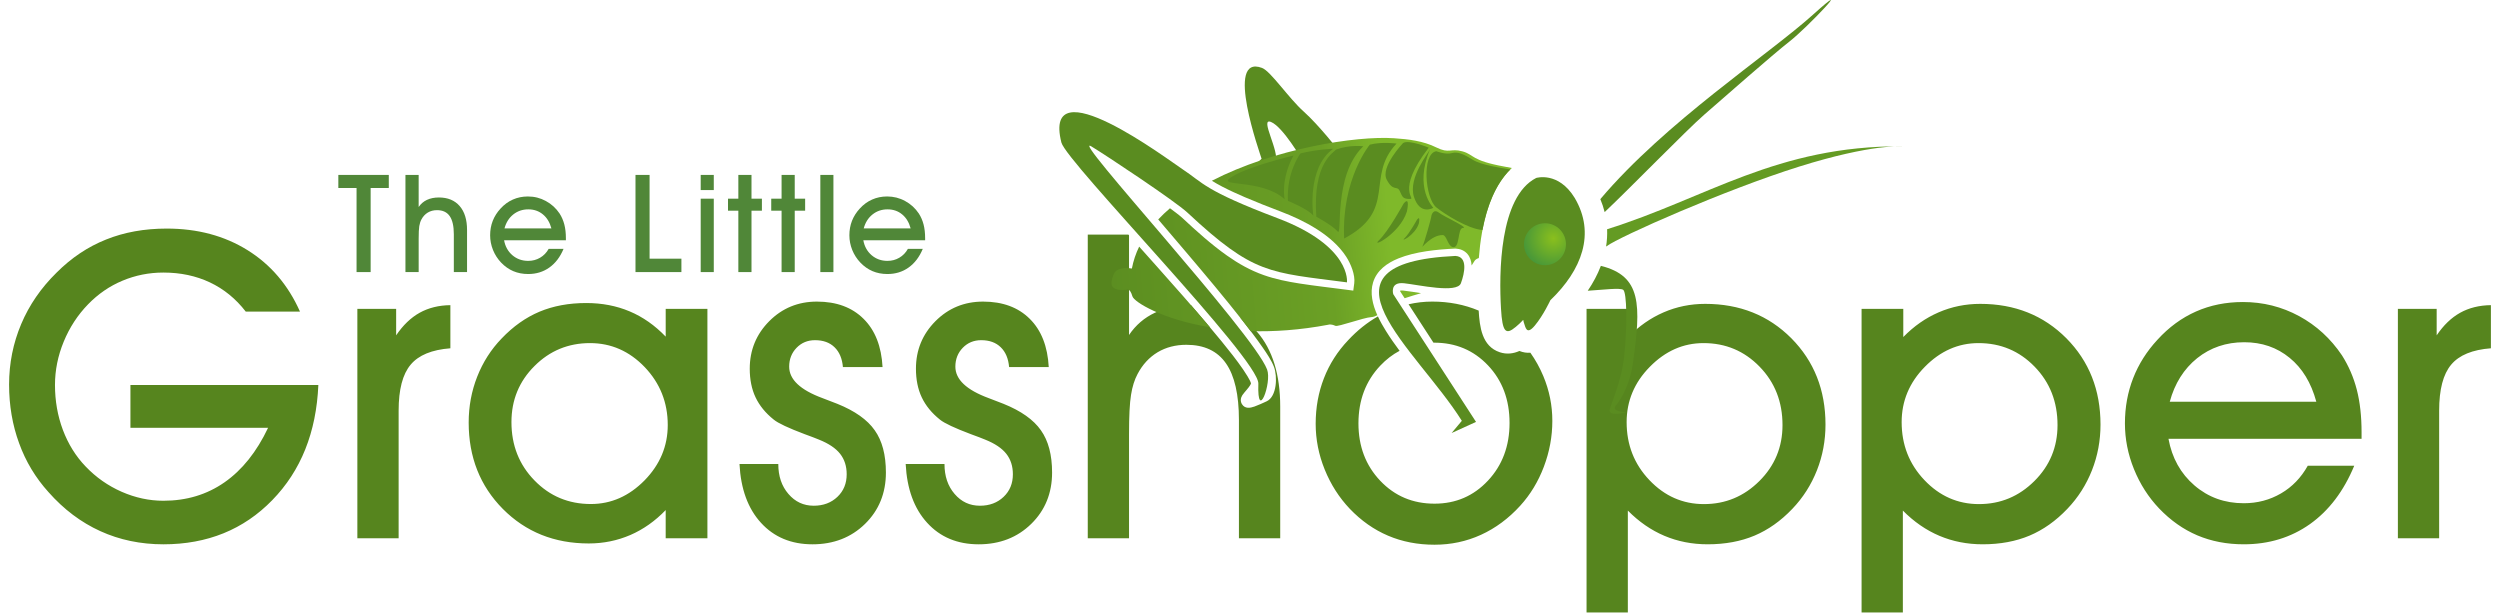
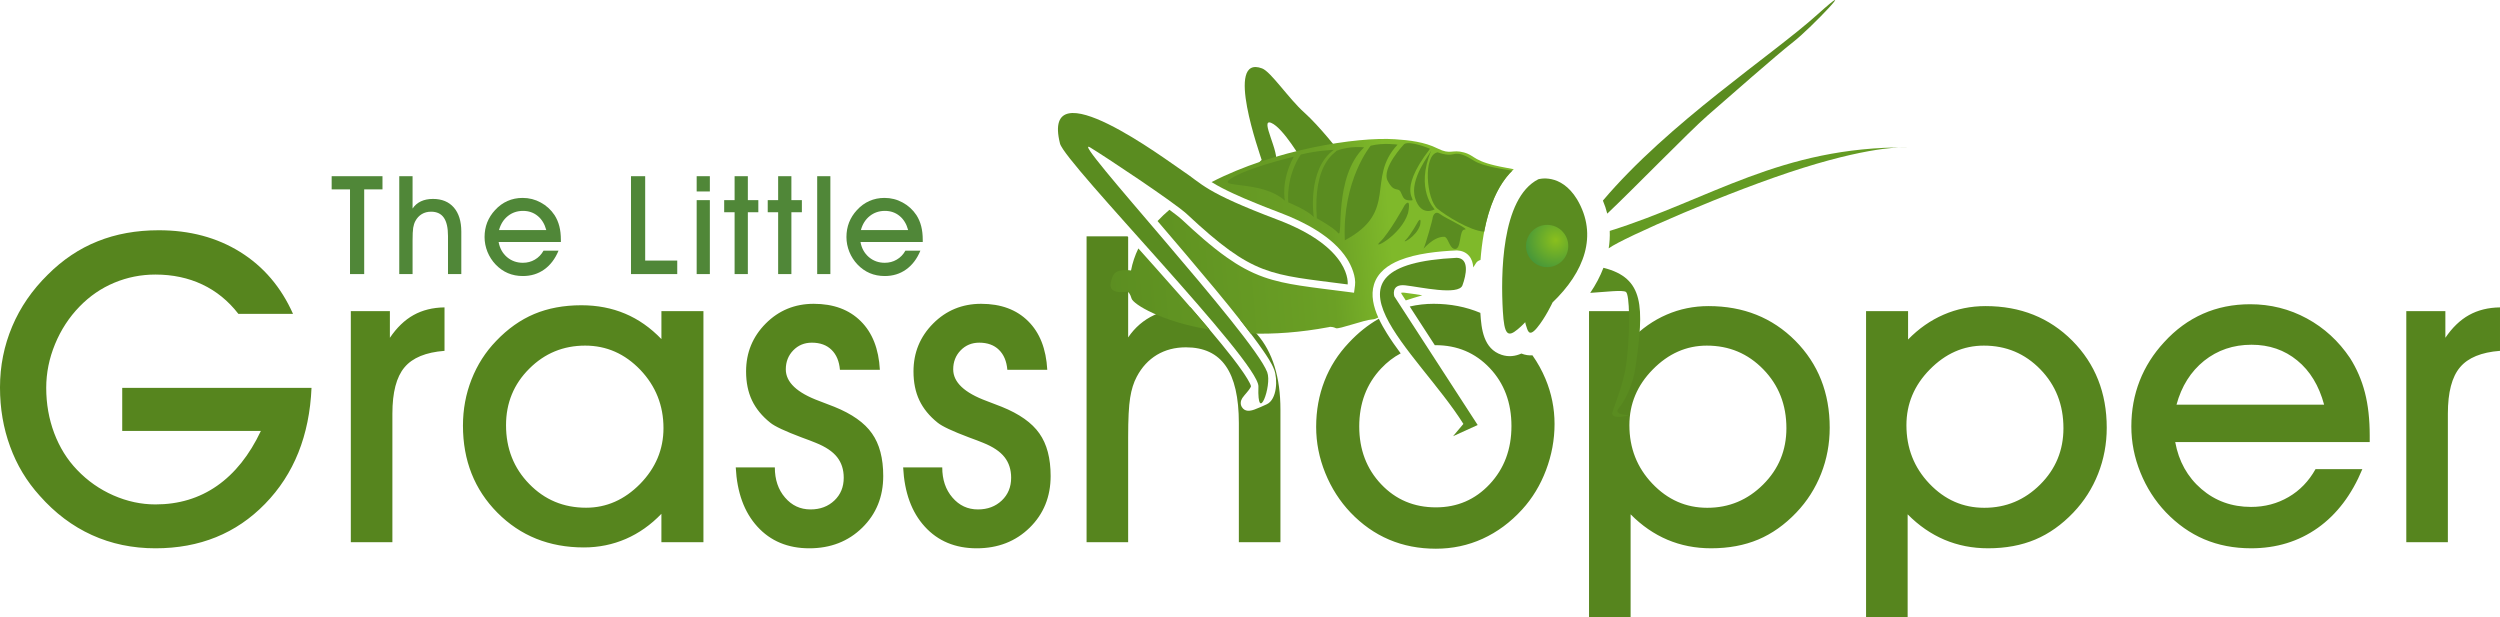
- <svg xmlns="http://www.w3.org/2000/svg" version="1.1" width="400" height="98" viewBox="0 0 508.429 125.478" id="svg2" xml:space="preserve">
+ <svg xmlns="http://www.w3.org/2000/svg" version="1.1" viewBox="0 0 508.429 125.478" id="svg2" xml:space="preserve">
  <defs id="defs6">
    <clipPath id="clipPath26">
      <path d="m 451.503,336.222 c -0.387,0.078 -0.812,0.16 -1.281,0.245 -5.455,0.984 -4.865,1.95 -6.832,2.486 -1.968,0.536 -2.128,-0.429 -4.275,0.644 -2.146,1.073 -4.602,1.346 -6.922,1.502 -6.24,0.422 -19.624,-1.696 -29.852,-6.968 0.55,-0.34 1.117,-0.663 1.73,-0.98 1.203,-0.623 2.445,-1.185 3.689,-1.72 1.91,-0.82 3.849,-1.58 5.793,-2.316 3.887,-1.471 8.494,-3.841 10.819,-7.454 0.728,-1.132 1.49,-2.949 1.305,-4.343 l -0.159,-1.193 -1.193,0.157 c -2.544,0.334 -5.107,0.618 -7.641,1.013 -1.983,0.309 -3.946,0.703 -5.843,1.374 -2.186,0.772 -4.129,1.865 -6.018,3.201 -2.579,1.823 -5.005,4.007 -7.311,6.159 -0.33,0.307 -0.712,0.599 -1.07,0.873 -0.318,0.243 -0.64,0.484 -0.964,0.721 -0.686,-0.587 -1.331,-1.197 -1.927,-1.833 1.566,-1.833 3.132,-3.666 4.69,-5.505 3.099,-3.657 6.199,-7.339 9.158,-11.11 0.438,-0.559 0.876,-1.121 1.308,-1.688 3.781,-0.111 8.041,0.163 12.719,1.046 0,0 0.358,0.179 1.163,-0.179 0.451,-0.2 4.569,1.347 5.902,1.431 0.321,0.02 0.647,0.136 0.972,0.307 -0.775,1.731 -1.241,3.634 -0.696,5.389 0.615,1.98 2.303,3.174 4.144,3.921 2.768,1.123 6.306,1.468 9.266,1.609 l 0.056,0.003 0.057,-0.003 c 0.751,-0.035 1.444,-0.307 1.941,-0.886 0.447,-0.52 0.642,-1.179 0.683,-1.881 0.205,0.317 0.365,0.581 0.478,0.75 0.145,0.218 0.399,0.375 0.704,0.469 0.425,5.563 1.81,11.405 5.406,14.757 z m -17.567,-21.346 c 0.753,0.253 1.703,0.546 2.689,0.83 -0.968,0.152 -1.937,0.318 -2.901,0.425 -0.104,0.012 -0.376,0.03 -0.523,-0.003 -0.002,-0.037 0,-0.083 0.004,-0.125 l 0.731,-1.127 z m -43.509,8.457 c -0.55,-1.136 -0.956,-2.333 -1.194,-3.589 0,0 -2.414,0.447 -2.951,-0.894 -0.537,-1.341 -0.984,-2.862 2.057,-2.593 0,0 0.537,0.447 0.984,-1.073 0.27,-0.918 4.844,-3.758 12.697,-5.058 -2.851,3.395 -5.809,6.719 -8.751,10.024 -0.946,1.062 -1.893,2.123 -2.842,3.184" id="path28" />
    </clipPath>
    <linearGradient x1="0.23" y1="0" x2="0.77" y2="0" id="linearGradient32" gradientUnits="userSpaceOnUse" gradientTransform="matrix(92.48521,7.72692,-3.30852,39.60036,361.6994,301.9609)" spreadMethod="pad">
      <stop id="stop34" style="stop-color:#649b23;stop-opacity:1" offset="0" />
      <stop id="stop36" style="stop-color:#77b229;stop-opacity:1" offset="0.8" />
      <stop id="stop38" style="stop-color:#8dcd2f;stop-opacity:1" offset="1" />
    </linearGradient>
    <clipPath id="clipPath68">
      <path d="m 456.937,327.166 c 1.898,0 3.437,-1.539 3.437,-3.437 0,-1.898 -1.539,-3.437 -3.437,-3.437 -1.898,0 -3.437,1.539 -3.437,3.437 0,1.898 1.539,3.437 3.437,3.437" id="path70" />
    </clipPath>
    <radialGradient cx="0" cy="0" r="0.74" fx="0" fy="0" id="radialGradient74" gradientUnits="userSpaceOnUse" gradientTransform="matrix(6.87402,0,0,6.87402,458.3115,324.6917)" spreadMethod="pad">
      <stop id="stop76" style="stop-color:#99d420;stop-opacity:1" offset="0" />
      <stop id="stop78" style="stop-color:#4fa83f;stop-opacity:1" offset="1" />
    </radialGradient>
    <linearGradient x1="0.23" y1="0" x2="0.77" y2="0" id="linearGradient32-680" gradientUnits="userSpaceOnUse" gradientTransform="matrix(92.48521,7.72692,-3.30852,39.60036,361.6994,301.9609)" spreadMethod="pad">
      <stop id="stop3707" style="stop-color:#5a8c20;stop-opacity:1" offset="0" />
      <stop id="stop3709" style="stop-color:#6ba025;stop-opacity:1" offset="0.8" />
      <stop id="stop3711" style="stop-color:#7fb92a;stop-opacity:1" offset="1" />
    </linearGradient>
    <radialGradient cx="0" cy="0" r="0.74" fx="0" fy="0" id="radialGradient74-668" gradientUnits="userSpaceOnUse" gradientTransform="matrix(6.87402,0,0,6.87402,458.3115,324.6917)" spreadMethod="pad">
      <stop id="stop3714" style="stop-color:#8abf1d;stop-opacity:1" offset="0" />
      <stop id="stop3716" style="stop-color:#479739;stop-opacity:1" offset="1" />
    </radialGradient>
  </defs>
  <g transform="matrix(1.25,0,0,-1.25,-256.5255,454.6923)" id="g12">
    <path d="m 225.109,300.653 30.795,0 c -0.338,-7.769 -2.858,-14.056 -7.559,-18.874 -4.689,-4.818 -10.639,-7.232 -17.836,-7.232 -3.733,0 -7.186,0.723 -10.335,2.158 -3.161,1.435 -5.984,3.558 -8.492,6.392 -2.123,2.345 -3.733,5.016 -4.818,8.014 -1.097,2.986 -1.645,6.194 -1.645,9.612 0,3.488 0.665,6.789 1.983,9.915 1.318,3.126 3.255,5.938 5.809,8.445 2.414,2.415 5.109,4.223 8.095,5.412 2.986,1.202 6.299,1.797 9.95,1.797 5.039,0 9.448,-1.178 13.239,-3.534 3.791,-2.357 6.661,-5.716 8.597,-10.067 l -8.889,0 c -1.645,2.123 -3.604,3.71 -5.879,4.783 -2.275,1.073 -4.817,1.61 -7.617,1.61 -2.345,0 -4.573,-0.443 -6.696,-1.33 -2.123,-0.886 -4.001,-2.181 -5.634,-3.861 -1.715,-1.761 -3.044,-3.803 -4.001,-6.124 -0.956,-2.321 -1.435,-4.689 -1.435,-7.116 0,-2.589 0.431,-5.051 1.295,-7.36 0.875,-2.31 2.111,-4.316 3.733,-5.996 1.703,-1.785 3.674,-3.161 5.902,-4.141 2.24,-0.98 4.514,-1.47 6.836,-1.47 3.791,0 7.127,1.003 10.02,3.021 2.893,2.018 5.272,4.993 7.139,8.935 l -22.56,0 0,7.01 z m 43.953,-25.114 -6.765,0 0,37.596 6.357,0 0,-4.339 c 1.12,1.656 2.403,2.893 3.849,3.698 1.446,0.805 3.126,1.225 5.039,1.248 l 0,-7.069 c -3.033,-0.233 -5.202,-1.12 -6.509,-2.683 -1.318,-1.563 -1.972,-4.071 -1.972,-7.536 l 0,-20.915 z m 18.489,19.037 c 0,-3.803 1.26,-6.987 3.779,-9.565 2.508,-2.578 5.587,-3.861 9.239,-3.861 3.325,0 6.252,1.295 8.795,3.873 2.531,2.59 3.803,5.611 3.803,9.075 0,3.686 -1.26,6.847 -3.768,9.483 -2.52,2.625 -5.506,3.943 -8.97,3.943 -3.558,0 -6.591,-1.248 -9.099,-3.756 -2.52,-2.508 -3.779,-5.576 -3.779,-9.192 z m 25.278,-19.037 0,4.619 c -1.726,-1.796 -3.663,-3.161 -5.785,-4.083 -2.135,-0.921 -4.41,-1.388 -6.824,-1.388 -5.646,0 -10.335,1.89 -14.079,5.657 -3.733,3.768 -5.599,8.492 -5.599,14.161 0,2.648 0.467,5.156 1.4,7.524 0.933,2.368 2.263,4.456 4.001,6.252 1.89,1.983 3.954,3.441 6.194,4.386 2.251,0.945 4.806,1.423 7.676,1.423 2.578,0 4.946,-0.455 7.104,-1.365 2.17,-0.91 4.141,-2.298 5.914,-4.141 l 0,4.549 6.836,0 0,-37.596 -6.836,0 z m 12.097,12.167 6.358,0 c 0,-1.983 0.548,-3.616 1.656,-4.899 1.108,-1.295 2.485,-1.936 4.153,-1.936 1.575,0 2.869,0.49 3.884,1.458 1.015,0.968 1.516,2.193 1.516,3.698 0,1.33 -0.362,2.438 -1.073,3.348 -0.723,0.922 -1.878,1.692 -3.476,2.333 -0.537,0.221 -1.318,0.525 -2.321,0.886 -2.66,1.003 -4.363,1.796 -5.086,2.391 -1.342,1.073 -2.333,2.286 -2.975,3.639 -0.641,1.353 -0.956,2.916 -0.956,4.701 0,3.045 1.062,5.646 3.196,7.792 2.123,2.135 4.736,3.208 7.804,3.208 3.22,0 5.763,-0.945 7.652,-2.823 1.901,-1.878 2.928,-4.514 3.114,-7.909 l -6.497,0 c -0.117,1.388 -0.572,2.473 -1.365,3.243 -0.793,0.781 -1.866,1.166 -3.208,1.166 -1.213,0 -2.216,-0.42 -3.021,-1.248 -0.805,-0.828 -1.213,-1.867 -1.213,-3.091 0,-2.1 1.82,-3.814 5.459,-5.156 1.027,-0.397 1.831,-0.7 2.426,-0.933 2.869,-1.155 4.923,-2.601 6.136,-4.34 1.225,-1.726 1.831,-4.036 1.831,-6.929 0,-3.371 -1.143,-6.183 -3.418,-8.41 -2.275,-2.228 -5.156,-3.348 -8.609,-3.348 -3.488,0 -6.311,1.178 -8.445,3.523 -2.146,2.345 -3.313,5.553 -3.523,9.635 z m 27.238,0 6.357,0 c 0,-1.983 0.548,-3.616 1.656,-4.899 1.108,-1.295 2.485,-1.936 4.153,-1.936 1.575,0 2.869,0.49 3.884,1.458 1.015,0.968 1.516,2.193 1.516,3.698 0,1.33 -0.362,2.438 -1.073,3.348 -0.723,0.922 -1.878,1.692 -3.476,2.333 -0.537,0.221 -1.318,0.525 -2.321,0.886 -2.66,1.003 -4.363,1.796 -5.086,2.391 -1.342,1.073 -2.333,2.286 -2.975,3.639 -0.641,1.353 -0.956,2.916 -0.956,4.701 0,3.045 1.062,5.646 3.196,7.792 2.123,2.135 4.736,3.208 7.804,3.208 3.22,0 5.763,-0.945 7.652,-2.823 1.901,-1.878 2.928,-4.514 3.114,-7.909 l -6.497,0 c -0.117,1.388 -0.572,2.473 -1.365,3.243 -0.793,0.781 -1.866,1.166 -3.208,1.166 -1.213,0 -2.216,-0.42 -3.022,-1.248 -0.805,-0.828 -1.213,-1.867 -1.213,-3.091 0,-2.1 1.82,-3.814 5.459,-5.156 1.027,-0.397 1.831,-0.7 2.426,-0.933 2.869,-1.155 4.923,-2.601 6.136,-4.34 1.225,-1.726 1.831,-4.036 1.831,-6.929 0,-3.371 -1.143,-6.183 -3.418,-8.41 -2.275,-2.228 -5.156,-3.348 -8.609,-3.348 -3.488,0 -6.311,1.178 -8.445,3.523 -2.146,2.345 -3.313,5.553 -3.523,9.635 z m 36.605,-12.167 -6.766,0 0,49.763 6.662,0 0.103,-0.115 0,-16.332 c 1.096,1.621 2.508,2.834 4.258,3.651 1.688,0.805 3.652,1.213 5.902,1.235 1.705,-1.962 3.389,-3.942 5.026,-5.95 1.213,-1.488 2.438,-3.022 3.522,-4.606 0.275,-0.402 1.187,-1.769 1.279,-2.277 -0.042,-0.168 -0.272,-0.493 -0.364,-0.616 -0.222,-0.297 -0.471,-0.572 -0.71,-0.856 -0.12,-0.143 -0.241,-0.29 -0.342,-0.447 -0.287,-0.448 -0.36,-0.996 -0.066,-1.47 0.488,-0.787 1.331,-0.653 2.047,-0.394 0.668,0.242 1.34,0.554 1.986,0.85 1.719,0.786 1.796,4.12 1.214,5.655 -0.397,1.046 -1.195,2.222 -1.831,3.142 -1.039,1.504 -2.16,2.967 -3.288,4.404 l -0.466,0.59 c 1.048,-0.643 1.988,-1.442 2.818,-2.398 2.531,-2.916 3.791,-7.01 3.791,-12.271 l 0,-21.557 -6.766,0 0,19.375 c 0,4.164 -0.712,7.267 -2.123,9.285 -1.411,2.03 -3.569,3.045 -6.486,3.045 -1.785,0 -3.348,-0.408 -4.724,-1.225 -1.365,-0.828 -2.461,-2.006 -3.278,-3.558 -0.502,-0.933 -0.863,-2.076 -1.073,-3.418 -0.222,-1.342 -0.327,-3.488 -0.327,-6.428 l 0,-17.077 z m 37.596,18.827 c 0,-3.756 1.19,-6.894 3.57,-9.402 2.379,-2.508 5.342,-3.756 8.9,-3.756 3.488,0 6.404,1.26 8.76,3.78 2.356,2.52 3.534,5.669 3.534,9.449 0,3.803 -1.178,6.952 -3.534,9.437 -2.356,2.485 -5.296,3.721 -8.83,3.721 l -0.107,-9e-4 -4.078,6.293 c 1.269,0.292 2.563,0.439 3.882,0.439 2.729,0 5.261,-0.49 7.594,-1.47 l 0.015,-0.006 c 0.157,-2.628 0.509,-5.852 3.461,-6.827 1.141,-0.377 2.224,-0.231 3.215,0.21 0.617,-0.248 1.218,-0.332 1.795,-0.285 0.845,-1.197 1.552,-2.472 2.118,-3.823 0.992,-2.368 1.481,-4.818 1.481,-7.349 0,-2.566 -0.467,-5.074 -1.388,-7.512 -0.921,-2.438 -2.216,-4.573 -3.873,-6.392 -1.913,-2.1 -4.059,-3.686 -6.439,-4.771 -2.38,-1.085 -4.922,-1.621 -7.605,-1.621 -2.753,0 -5.296,0.49 -7.617,1.481 -2.333,0.992 -4.409,2.461 -6.264,4.398 -1.75,1.843 -3.126,3.99 -4.118,6.439 -0.992,2.45 -1.482,4.946 -1.482,7.5 0,2.671 0.455,5.156 1.353,7.466 0.898,2.321 2.228,4.398 3.978,6.241 1.475,1.585 3.099,2.884 4.867,3.894 0.397,-0.854 0.865,-1.663 1.316,-2.387 0.688,-1.105 1.445,-2.187 2.238,-3.252 -1.15,-0.607 -2.207,-1.421 -3.172,-2.443 -2.38,-2.519 -3.57,-5.669 -3.57,-9.448 z m 43.953,0.21 c 0,-3.721 1.236,-6.882 3.733,-9.507 2.496,-2.625 5.471,-3.931 8.935,-3.931 3.534,0 6.556,1.26 9.087,3.779 2.531,2.519 3.791,5.576 3.791,9.168 0,3.815 -1.248,6.999 -3.756,9.577 -2.508,2.578 -5.564,3.861 -9.192,3.861 -3.325,0 -6.252,-1.294 -8.795,-3.884 -2.543,-2.578 -3.803,-5.611 -3.803,-9.063 z m 0.198,-14.499 0,-16.704 -6.766,0 0,49.763 6.836,0 0,-4.619 c 1.726,1.773 3.663,3.126 5.797,4.048 2.123,0.921 4.398,1.388 6.812,1.388 5.669,0 10.37,-1.878 14.115,-5.634 3.733,-3.768 5.599,-8.48 5.599,-14.15 0,-2.625 -0.467,-5.121 -1.4,-7.489 -0.933,-2.368 -2.275,-4.479 -4.036,-6.322 -1.89,-1.983 -3.954,-3.441 -6.194,-4.386 -2.251,-0.945 -4.806,-1.423 -7.676,-1.423 -2.555,0 -4.911,0.467 -7.092,1.388 -2.17,0.921 -4.176,2.298 -5.996,4.141 z m 44.875,14.499 c 0,-3.721 1.236,-6.882 3.733,-9.507 2.496,-2.625 5.471,-3.931 8.935,-3.931 3.534,0 6.556,1.26 9.087,3.779 2.531,2.519 3.791,5.576 3.791,9.168 0,3.815 -1.248,6.999 -3.756,9.577 -2.508,2.578 -5.564,3.861 -9.192,3.861 -3.325,0 -6.252,-1.294 -8.795,-3.884 -2.543,-2.578 -3.803,-5.611 -3.803,-9.063 z m 0.198,-14.499 0,-16.704 -6.766,0 0,49.763 6.836,0 0,-4.619 c 1.726,1.773 3.663,3.126 5.797,4.048 2.123,0.921 4.398,1.388 6.812,1.388 5.669,0 10.37,-1.878 14.114,-5.634 3.733,-3.768 5.599,-8.48 5.599,-14.15 0,-2.625 -0.467,-5.121 -1.4,-7.489 -0.933,-2.368 -2.275,-4.479 -4.036,-6.322 -1.89,-1.983 -3.954,-3.441 -6.194,-4.386 -2.251,-0.945 -4.806,-1.423 -7.676,-1.423 -2.555,0 -4.911,0.467 -7.092,1.388 -2.17,0.921 -4.176,2.298 -5.996,4.141 z m 67.761,17.836 c -0.84,3.103 -2.298,5.506 -4.375,7.197 -2.076,1.703 -4.549,2.555 -7.442,2.555 -2.963,0 -5.529,-0.875 -7.711,-2.613 -2.17,-1.75 -3.675,-4.129 -4.491,-7.139 l 24.018,0 z m -24.228,-6.077 c 0.571,-3.138 1.995,-5.692 4.258,-7.641 2.263,-1.948 4.957,-2.916 8.084,-2.916 2.228,0 4.258,0.537 6.101,1.61 1.831,1.062 3.289,2.578 4.386,4.538 l 7.617,0 c -1.726,-4.164 -4.152,-7.361 -7.256,-9.565 -3.114,-2.204 -6.731,-3.313 -10.848,-3.313 -2.788,0 -5.319,0.49 -7.629,1.47 -2.298,0.98 -4.375,2.45 -6.252,4.409 -1.75,1.843 -3.126,3.99 -4.118,6.439 -0.992,2.45 -1.482,4.946 -1.482,7.5 0,2.648 0.455,5.121 1.353,7.419 0.898,2.298 2.228,4.398 3.978,6.287 1.867,2.053 3.978,3.593 6.322,4.631 2.345,1.038 4.911,1.551 7.687,1.551 3.301,0 6.369,-0.77 9.215,-2.31 2.835,-1.54 5.168,-3.686 7.022,-6.439 1.085,-1.715 1.901,-3.581 2.426,-5.623 0.525,-2.041 0.781,-4.374 0.781,-6.987 l 0,-1.062 -31.647,0 z m 44.361,-16.296 -6.765,0 0,37.596 6.357,0 0,-4.339 c 1.12,1.656 2.403,2.893 3.849,3.698 1.446,0.805 3.126,1.225 5.039,1.248 l 0,-7.069 c -3.033,-0.233 -5.202,-1.12 -6.509,-2.683 -1.318,-1.563 -1.972,-4.071 -1.972,-7.536 l 0,-20.915 z" id="path14" style="fill:#56851e;fill-opacity:1;fill-rule:evenodd;stroke:none" />
    <path d="m 467.12,326.186 c 16.302,5.092 27.779,13.718 48.379,13.588 0,0 -4.935,0.427 -16.918,-3.329 -11.983,-3.756 -29.421,-11.447 -31.567,-13.056 l -0.066,-0.047 c 0.15,0.937 0.211,1.886 0.172,2.844" id="path16" style="fill:#649b23;fill-opacity:1;fill-rule:evenodd;stroke:none" />
    <path d="m 466.096,320.184 c 6.661,-1.663 6.626,-6.322 5.231,-16.09 -0.447,-3.13 -1.831,-5.715 -2.769,-6.789 -0.937,-1.073 1.746,-1.096 1.746,-1.096 0,0 -2.594,-0.771 -2.783,0.212 -0.086,0.445 1.911,4.521 2.38,8.793 0.566,5.157 0.446,10.651 -0.147,11.042 -0.547,0.361 -3.179,0.01 -5.809,-0.152 0.885,1.304 1.615,2.669 2.151,4.08" id="path18" style="fill:#5a8c20;fill-opacity:1;fill-rule:evenodd;stroke:none" />
    <path d="m 410.488,337.735 c -0.21,0.771 -6.136,17.217 0.072,14.889 1.431,-0.537 4.339,-4.926 6.843,-7.161 2.504,-2.236 5.813,-6.492 5.813,-6.492 l -6.081,-1.431 c 0,0 -3.13,5.419 -5.098,6.224 -1.967,0.805 1.52,-4.972 0.716,-6.582 -0.805,-1.61 -2.683,-2.057 -3.309,-1.52 -0.626,0.537 1.044,2.073 1.044,2.073" id="path20" style="fill:#5a8c20;fill-opacity:1;fill-rule:evenodd;stroke:none" />
    <g id="g22">
      <g clip-path="url(#clipPath26)" id="g24">
        <g id="g30">
          <path d="m 451.503,336.222 c -0.387,0.078 -0.812,0.16 -1.281,0.245 -5.455,0.984 -4.865,1.95 -6.832,2.486 -1.968,0.536 -2.128,-0.429 -4.275,0.644 -2.146,1.073 -4.602,1.346 -6.922,1.502 -6.24,0.422 -19.624,-1.696 -29.852,-6.968 0.55,-0.34 1.117,-0.663 1.73,-0.98 1.203,-0.623 2.445,-1.185 3.689,-1.72 1.91,-0.82 3.849,-1.58 5.793,-2.316 3.887,-1.471 8.494,-3.841 10.819,-7.454 0.728,-1.132 1.49,-2.949 1.305,-4.343 l -0.159,-1.193 -1.193,0.157 c -2.544,0.334 -5.107,0.618 -7.641,1.013 -1.983,0.309 -3.946,0.703 -5.843,1.374 -2.186,0.772 -4.129,1.865 -6.018,3.201 -2.579,1.823 -5.005,4.007 -7.311,6.159 -0.33,0.307 -0.712,0.599 -1.07,0.873 -0.318,0.243 -0.64,0.484 -0.964,0.721 -0.686,-0.587 -1.331,-1.197 -1.927,-1.833 1.566,-1.833 3.132,-3.666 4.69,-5.505 3.099,-3.657 6.199,-7.339 9.158,-11.11 0.438,-0.559 0.876,-1.121 1.308,-1.688 3.781,-0.111 8.041,0.163 12.719,1.046 0,0 0.358,0.179 1.163,-0.179 0.451,-0.2 4.569,1.347 5.902,1.431 0.321,0.02 0.647,0.136 0.972,0.307 -0.775,1.731 -1.241,3.634 -0.696,5.389 0.615,1.98 2.303,3.174 4.144,3.921 2.768,1.123 6.306,1.468 9.266,1.609 l 0.056,0.003 0.057,-0.003 c 0.751,-0.035 1.444,-0.307 1.941,-0.886 0.447,-0.52 0.642,-1.179 0.683,-1.881 0.205,0.317 0.365,0.581 0.478,0.75 0.145,0.218 0.399,0.375 0.704,0.469 0.425,5.563 1.81,11.405 5.406,14.757 z m -17.567,-21.346 c 0.753,0.253 1.703,0.546 2.689,0.83 -0.968,0.152 -1.937,0.318 -2.901,0.425 -0.104,0.012 -0.376,0.03 -0.523,-0.003 -0.002,-0.037 0,-0.083 0.004,-0.125 l 0.731,-1.127 z m -43.509,8.457 c -0.55,-1.136 -0.956,-2.333 -1.194,-3.589 0,0 -2.414,0.447 -2.951,-0.894 -0.537,-1.341 -0.984,-2.862 2.057,-2.593 0,0 0.537,0.447 0.984,-1.073 0.27,-0.918 4.844,-3.758 12.697,-5.058 -2.851,3.395 -5.809,6.719 -8.751,10.024 -0.946,1.062 -1.893,2.123 -2.842,3.184" id="path40" style="fill:url(#linearGradient32-680);fill-rule:evenodd;stroke:none" />
        </g>
      </g>
    </g>
    <path d="m 446.692,326.061 c -2.378,0.159 -6.264,2.651 -7.559,3.699 -1.878,1.52 -2.414,8.853 0,9.211 0,0 1.501,-0.602 2.531,-0.31 1.03,0.291 2.037,-0.224 3.447,-1.099 1.41,-0.874 4.723,-1.345 5.685,-1.502 l 0.46,-0.075 c -2.451,-2.432 -3.829,-6.058 -4.564,-9.923" id="path42" style="fill:#5a8c20;fill-opacity:1;fill-rule:evenodd;stroke:none" />
    <path d="m 438.114,339.328 c -0.179,-0.537 -3.641,-4.686 -2.657,-7.816 0.984,-3.13 3.184,-1.815 3.184,-1.815 0,0 -3.255,3.237 -0.528,9.631" id="path44" style="fill:#5a8c20;fill-opacity:1;fill-rule:evenodd;stroke:none" />
    <path d="m 433.678,340.312 c 0,0 -3.756,-3.935 -2.683,-5.992 1.073,-2.057 1.699,-0.894 2.146,-1.878 0.447,-0.984 0.492,-1.297 1.655,-1.297 1.163,0 -2.504,1.163 3.085,8.406 0,0 -3.268,1.373 -4.203,0.76" id="path46" style="fill:#5a8c20;fill-opacity:1;fill-rule:evenodd;stroke:none" />
    <path d="m 428.223,340.044 c 0,0 -4.649,-5.58 -4.203,-15.381 8.836,4.688 3.405,10.05 8.585,15.56 0,0 -2.356,0.344 -4.382,-0.179 z m -5.544,-0.805 c -0.268,-0.447 -3.845,-2.057 -3.219,-11 0,0 2.638,-1.431 3.487,-2.414 0.85,-0.984 -0.805,9.121 4.203,13.95 0,0 -2.146,0.313 -4.471,-0.537 z m -5.813,-0.626 c 0,0 -2.325,-3.041 -2.057,-7.78 0,0 3.309,-1.341 4.158,-2.414 0,0 -1.163,7.78 3.264,10.955 0,0 -2.683,-0.089 -5.366,-0.76 z m -1.163,-0.358 c 0,0 -7.244,-1.699 -10.105,-3.488 -2.862,-1.788 4.829,-0.179 8.674,-3.666 0,0 -0.715,3.13 1.431,7.154" id="path48" style="fill:#5a8c20;fill-opacity:1;fill-rule:evenodd;stroke:none" />
    <path d="m 433.768,330.386 c 0,0 -2.504,-4.561 -4.024,-5.992 -1.52,-1.431 3.398,0.984 4.561,4.695 0,0 0.6,2.688 -0.537,1.297" id="path50" style="fill:#5a8c20;fill-opacity:1;fill-rule:evenodd;stroke:none" />
    <path d="m 438.328,328.418 c 0,-0.357 -1.181,-4.498 -1.475,-5.053 -0.221,-0.416 1.44,1.896 3.33,1.865 0.63,-0.01 0.809,-1.713 1.588,-1.954 1.297,-0.403 0.76,3.13 1.744,3.13 0.984,0 -3.041,1.789 -3.98,2.504 -0.939,0.715 -1.207,-0.492 -1.207,-0.492" id="path52" style="fill:#5a8c20;fill-opacity:1;fill-rule:evenodd;stroke:none" />
    <path d="m 424.482,317.478 c 0,0 0.788,5.914 -11.355,10.511 -12.144,4.597 -12.198,5.796 -15.596,8.031 -2.345,1.542 -23.034,17.107 -19.853,4.382 0.805,-3.219 32.42,-35.485 32.283,-39.526 -0.219,-6.425 2.258,0.145 1.431,2.325 -2.28,6.013 -32.689,38.908 -28.794,36.556 2.37,-1.431 13.726,-8.969 15.738,-10.846 10.918,-10.19 13.37,-9.757 26.146,-11.433" id="path54" style="fill:#5a8c20;fill-opacity:1;fill-rule:evenodd;stroke:none" />
    <path d="m 442.235,321.808 c -24.79,-1.181 -6.305,-15.233 1.074,-27.022 l -1.682,-2.004 4.008,1.825 -13.566,20.935 c 0,0 -0.626,2.057 1.788,1.789 2.414,-0.268 8.674,-1.699 9.3,0 0.626,1.699 1.163,4.382 -0.922,4.478" id="path56" style="fill:#5a8c20;fill-opacity:1;fill-rule:evenodd;stroke:none" />
    <path d="m 466.009,331.119 c 10.669,12.622 27.568,23.674 34.828,30.209 7.332,6.599 -0.93,-2.11 -3.792,-4.346 -2.862,-2.236 -10.606,-9.068 -14.004,-12.019 -2.896,-2.514 -12.284,-12.17 -16.325,-15.968 -0.176,0.707 -0.411,1.415 -0.707,2.124" id="path58" style="fill:#5a8c20;fill-opacity:1;fill-rule:evenodd;stroke:none" />
    <path d="m 435.983,327.788 c 0,0 -1.289,-2.348 -2.071,-3.084 -0.783,-0.737 1.749,0.506 2.348,2.417 0,0 0.309,1.384 -0.276,0.667" id="path60" style="fill:#5a8c20;fill-opacity:1;fill-rule:evenodd;stroke:none" />
    <path d="m 455.498,334.589 c 0,0 3.622,1.118 6.304,-3.264 3.47,-5.844 1.157,-11.851 -3.979,-16.767 0,0 -1.163,-2.504 -2.549,-4.158 -1.386,-1.654 -1.52,-0.268 -1.788,0.447 -0.268,0.715 0.313,0.715 -1.341,-0.671 -1.654,-1.386 -2.191,-0.85 -2.415,2.951 -0.338,5.755 -0.311,18.36 5.768,21.462" id="path62" style="fill:#5a8c20;fill-opacity:1;fill-rule:evenodd;stroke:none" />
    <g id="g64">
      <g clip-path="url(#clipPath68)" id="g66">
        <g id="g72">
          <path d="m 456.937,327.166 c 1.898,0 3.437,-1.539 3.437,-3.437 0,-1.898 -1.539,-3.437 -3.437,-3.437 -1.898,0 -3.437,1.539 -3.437,3.437 0,1.898 1.539,3.437 3.437,3.437" id="path80" style="fill:url(#radialGradient74-668);fill-rule:evenodd;stroke:none" />
        </g>
      </g>
    </g>
    <text transform="matrix(1,0,0,-1,216.1888,259.9047)" id="text82" style="line-height:125%;display:none">
      <tspan x="0 13.789 19.931 31.481 43.03 53.56 58.722 69.932 75.47 82.073 91.594 97.736 108.946 120.427 126.569 138.119 153.958 169.797 174.959 185.488 194.386 200.986 208.782 213.944 225.494" y="0" id="tspan84" style="font-size:16px;font-style:normal;font-variant:normal;font-weight:normal;font-stretch:normal;text-align:start;line-height:125%;writing-mode:lr-tb;text-anchor:start;fill:#508738;fill-opacity:1;fill-rule:nonzero;stroke:none;font-family:AvantGarde Bk BT;-inkscape-font-specification:AvantGarde Bk BT">Graphics Programming Tips</tspan>
    </text>
    <g transform="matrix(1,0,0,-1,259.0053,319.1615)" id="text86" style="line-height:125%">
      <path d="m 5.469,0 -2.308,0 0,-13.781 -2.986,0 0,-2.144 8.269,0 0,2.144 -2.975,0 0,13.781" id="path3818" style="font-size:22.4px;font-style:normal;font-variant:normal;font-weight:normal;font-stretch:normal;text-align:start;writing-mode:lr-tb;text-anchor:start;fill:#508738;fill-opacity:1;fill-rule:nonzero;stroke:none;font-family:AvantGarde Md BT;-inkscape-font-specification:AvantGarde Md BT" />
      <path d="m 13.339,0 -2.166,0 0,-15.925 2.166,0 0,5.261 c 0.35,-0.518 0.802,-0.908 1.356,-1.17 0.561,-0.262 1.214,-0.394 1.958,-0.394 1.458,1.2e-5 2.592,0.467 3.402,1.4 0.809,0.933 1.214,2.242 1.214,3.927 l 0,6.902 -2.166,0 0,-6.202 c -9e-6,-1.334 -0.226,-2.326 -0.678,-2.975 C 17.973,-9.826 17.281,-10.15 16.347,-10.15 c -0.569,10e-6 -1.072,0.131 -1.509,0.394 -0.438,0.263 -0.788,0.642 -1.05,1.137 -0.16,0.299 -0.277,0.664 -0.35,1.094 -0.066,0.43 -0.098,1.116 -0.098,2.056 l 0,5.469" id="path3820" style="font-size:22.4px;font-style:normal;font-variant:normal;font-weight:normal;font-stretch:normal;text-align:start;writing-mode:lr-tb;text-anchor:start;fill:#508738;fill-opacity:1;fill-rule:nonzero;stroke:none;font-family:AvantGarde Md BT;-inkscape-font-specification:AvantGarde Md BT" />
      <path d="m 35.094,-7.164 c -0.27,-0.992 -0.736,-1.757 -1.4,-2.297 -0.664,-0.547 -1.458,-0.82 -2.384,-0.82 -0.948,10e-6 -1.772,0.281 -2.472,0.842 -0.693,0.554 -1.17,1.313 -1.433,2.275 l 7.689,0 m -7.755,1.947 c 0.182,1.006 0.634,1.823 1.356,2.45 0.729,0.62 1.593,0.93 2.592,0.93 0.715,1.9e-6 1.364,-0.171 1.947,-0.514 0.591,-0.343 1.061,-0.828 1.411,-1.455 l 2.439,0 c -0.554,1.334 -1.331,2.355 -2.33,3.062 -0.992,0.707 -2.147,1.061 -3.467,1.061 -0.89,-3.1e-7 -1.703,-0.157 -2.439,-0.47 -0.736,-0.314 -1.404,-0.784 -2.002,-1.411 -0.561,-0.591 -1.003,-1.276 -1.323,-2.056 -0.314,-0.787 -0.47,-1.59 -0.47,-2.406 0,-0.846 0.142,-1.637 0.427,-2.373 0.292,-0.736 0.718,-1.407 1.28,-2.013 0.598,-0.656 1.272,-1.148 2.023,-1.477 0.751,-0.335 1.571,-0.503 2.461,-0.503 1.057,1.2e-5 2.038,0.248 2.942,0.744 0.911,0.489 1.662,1.174 2.253,2.056 0.35,0.547 0.609,1.148 0.777,1.805 0.168,0.649 0.252,1.393 0.252,2.231 l 0,0.339 -10.128,0" id="path3822" style="font-size:22.4px;font-style:normal;font-variant:normal;font-weight:normal;font-stretch:normal;text-align:start;writing-mode:lr-tb;text-anchor:start;fill:#508738;fill-opacity:1;fill-rule:nonzero;stroke:none;font-family:AvantGarde Md BT;-inkscape-font-specification:AvantGarde Md BT" />
      <path d="m 56.401,0 -7.525,0 0,-15.925 2.308,0 0,13.727 5.217,0 0,2.198" id="path3824" style="font-size:22.4px;font-style:normal;font-variant:normal;font-weight:normal;font-stretch:normal;text-align:start;writing-mode:lr-tb;text-anchor:start;fill:#508738;fill-opacity:1;fill-rule:nonzero;stroke:none;font-family:AvantGarde Md BT;-inkscape-font-specification:AvantGarde Md BT" />
      <path d="m 61.706,-13.442 -2.144,0 0,-2.483 2.144,0 0,2.483 M 59.562,0 l 0,-12.031 2.144,0 0,12.031 -2.144,0" id="path3826" style="font-size:22.4px;font-style:normal;font-variant:normal;font-weight:normal;font-stretch:normal;text-align:start;writing-mode:lr-tb;text-anchor:start;fill:#508738;fill-opacity:1;fill-rule:nonzero;stroke:none;font-family:AvantGarde Md BT;-inkscape-font-specification:AvantGarde Md BT" />
      <path d="m 65.732,0 0,-10.062 -1.695,0 0,-1.969 1.695,0 0,-3.894 2.155,0 0,3.894 1.706,0 0,1.969 -1.706,0 0,10.062 -2.155,0" id="path3828" style="font-size:22.4px;font-style:normal;font-variant:normal;font-weight:normal;font-stretch:normal;text-align:start;writing-mode:lr-tb;text-anchor:start;fill:#508738;fill-opacity:1;fill-rule:nonzero;stroke:none;font-family:AvantGarde Md BT;-inkscape-font-specification:AvantGarde Md BT" />
      <path d="m 72.817,0 0,-10.062 -1.695,0 0,-1.969 1.695,0 0,-3.894 2.155,0 0,3.894 1.706,0 0,1.969 -1.706,0 0,10.062 -2.155,0" id="path3830" style="font-size:22.4px;font-style:normal;font-variant:normal;font-weight:normal;font-stretch:normal;text-align:start;writing-mode:lr-tb;text-anchor:start;fill:#508738;fill-opacity:1;fill-rule:nonzero;stroke:none;font-family:AvantGarde Md BT;-inkscape-font-specification:AvantGarde Md BT" />
      <path d="m 79.17,0 0,-15.925 2.144,0 0,15.925 -2.144,0" id="path3832" style="font-size:22.4px;font-style:normal;font-variant:normal;font-weight:normal;font-stretch:normal;text-align:start;writing-mode:lr-tb;text-anchor:start;fill:#508738;fill-opacity:1;fill-rule:nonzero;stroke:none;font-family:AvantGarde Md BT;-inkscape-font-specification:AvantGarde Md BT" />
      <path d="m 93.969,-7.164 c -0.27,-0.992 -0.736,-1.757 -1.4,-2.297 -0.664,-0.547 -1.458,-0.82 -2.384,-0.82 -0.948,10e-6 -1.772,0.281 -2.472,0.842 -0.693,0.554 -1.17,1.313 -1.433,2.275 l 7.689,0 m -7.755,1.947 c 0.182,1.006 0.634,1.823 1.356,2.45 0.729,0.62 1.593,0.93 2.592,0.93 0.715,1.9e-6 1.364,-0.171 1.947,-0.514 0.591,-0.343 1.061,-0.828 1.411,-1.455 l 2.439,0 c -0.554,1.334 -1.331,2.355 -2.33,3.062 C 92.639,-0.036 91.483,0.317 90.163,0.317 89.274,0.317 88.461,0.16 87.724,-0.153 86.988,-0.467 86.32,-0.937 85.723,-1.564 85.161,-2.155 84.72,-2.84 84.399,-3.62 84.086,-4.408 83.929,-5.21 83.929,-6.027 c 0,-0.846 0.142,-1.637 0.427,-2.373 0.292,-0.736 0.718,-1.407 1.28,-2.013 0.598,-0.656 1.272,-1.148 2.023,-1.477 0.751,-0.335 1.571,-0.503 2.461,-0.503 1.057,1.2e-5 2.038,0.248 2.942,0.744 0.911,0.489 1.662,1.174 2.253,2.056 0.35,0.547 0.609,1.148 0.777,1.805 0.168,0.649 0.252,1.393 0.252,2.231 l 0,0.339 -10.128,0" id="path3834" style="font-size:22.4px;font-style:normal;font-variant:normal;font-weight:normal;font-stretch:normal;text-align:start;writing-mode:lr-tb;text-anchor:start;fill:#508738;fill-opacity:1;fill-rule:nonzero;stroke:none;font-family:AvantGarde Md BT;-inkscape-font-specification:AvantGarde Md BT" />
    </g>
  </g>
</svg>
